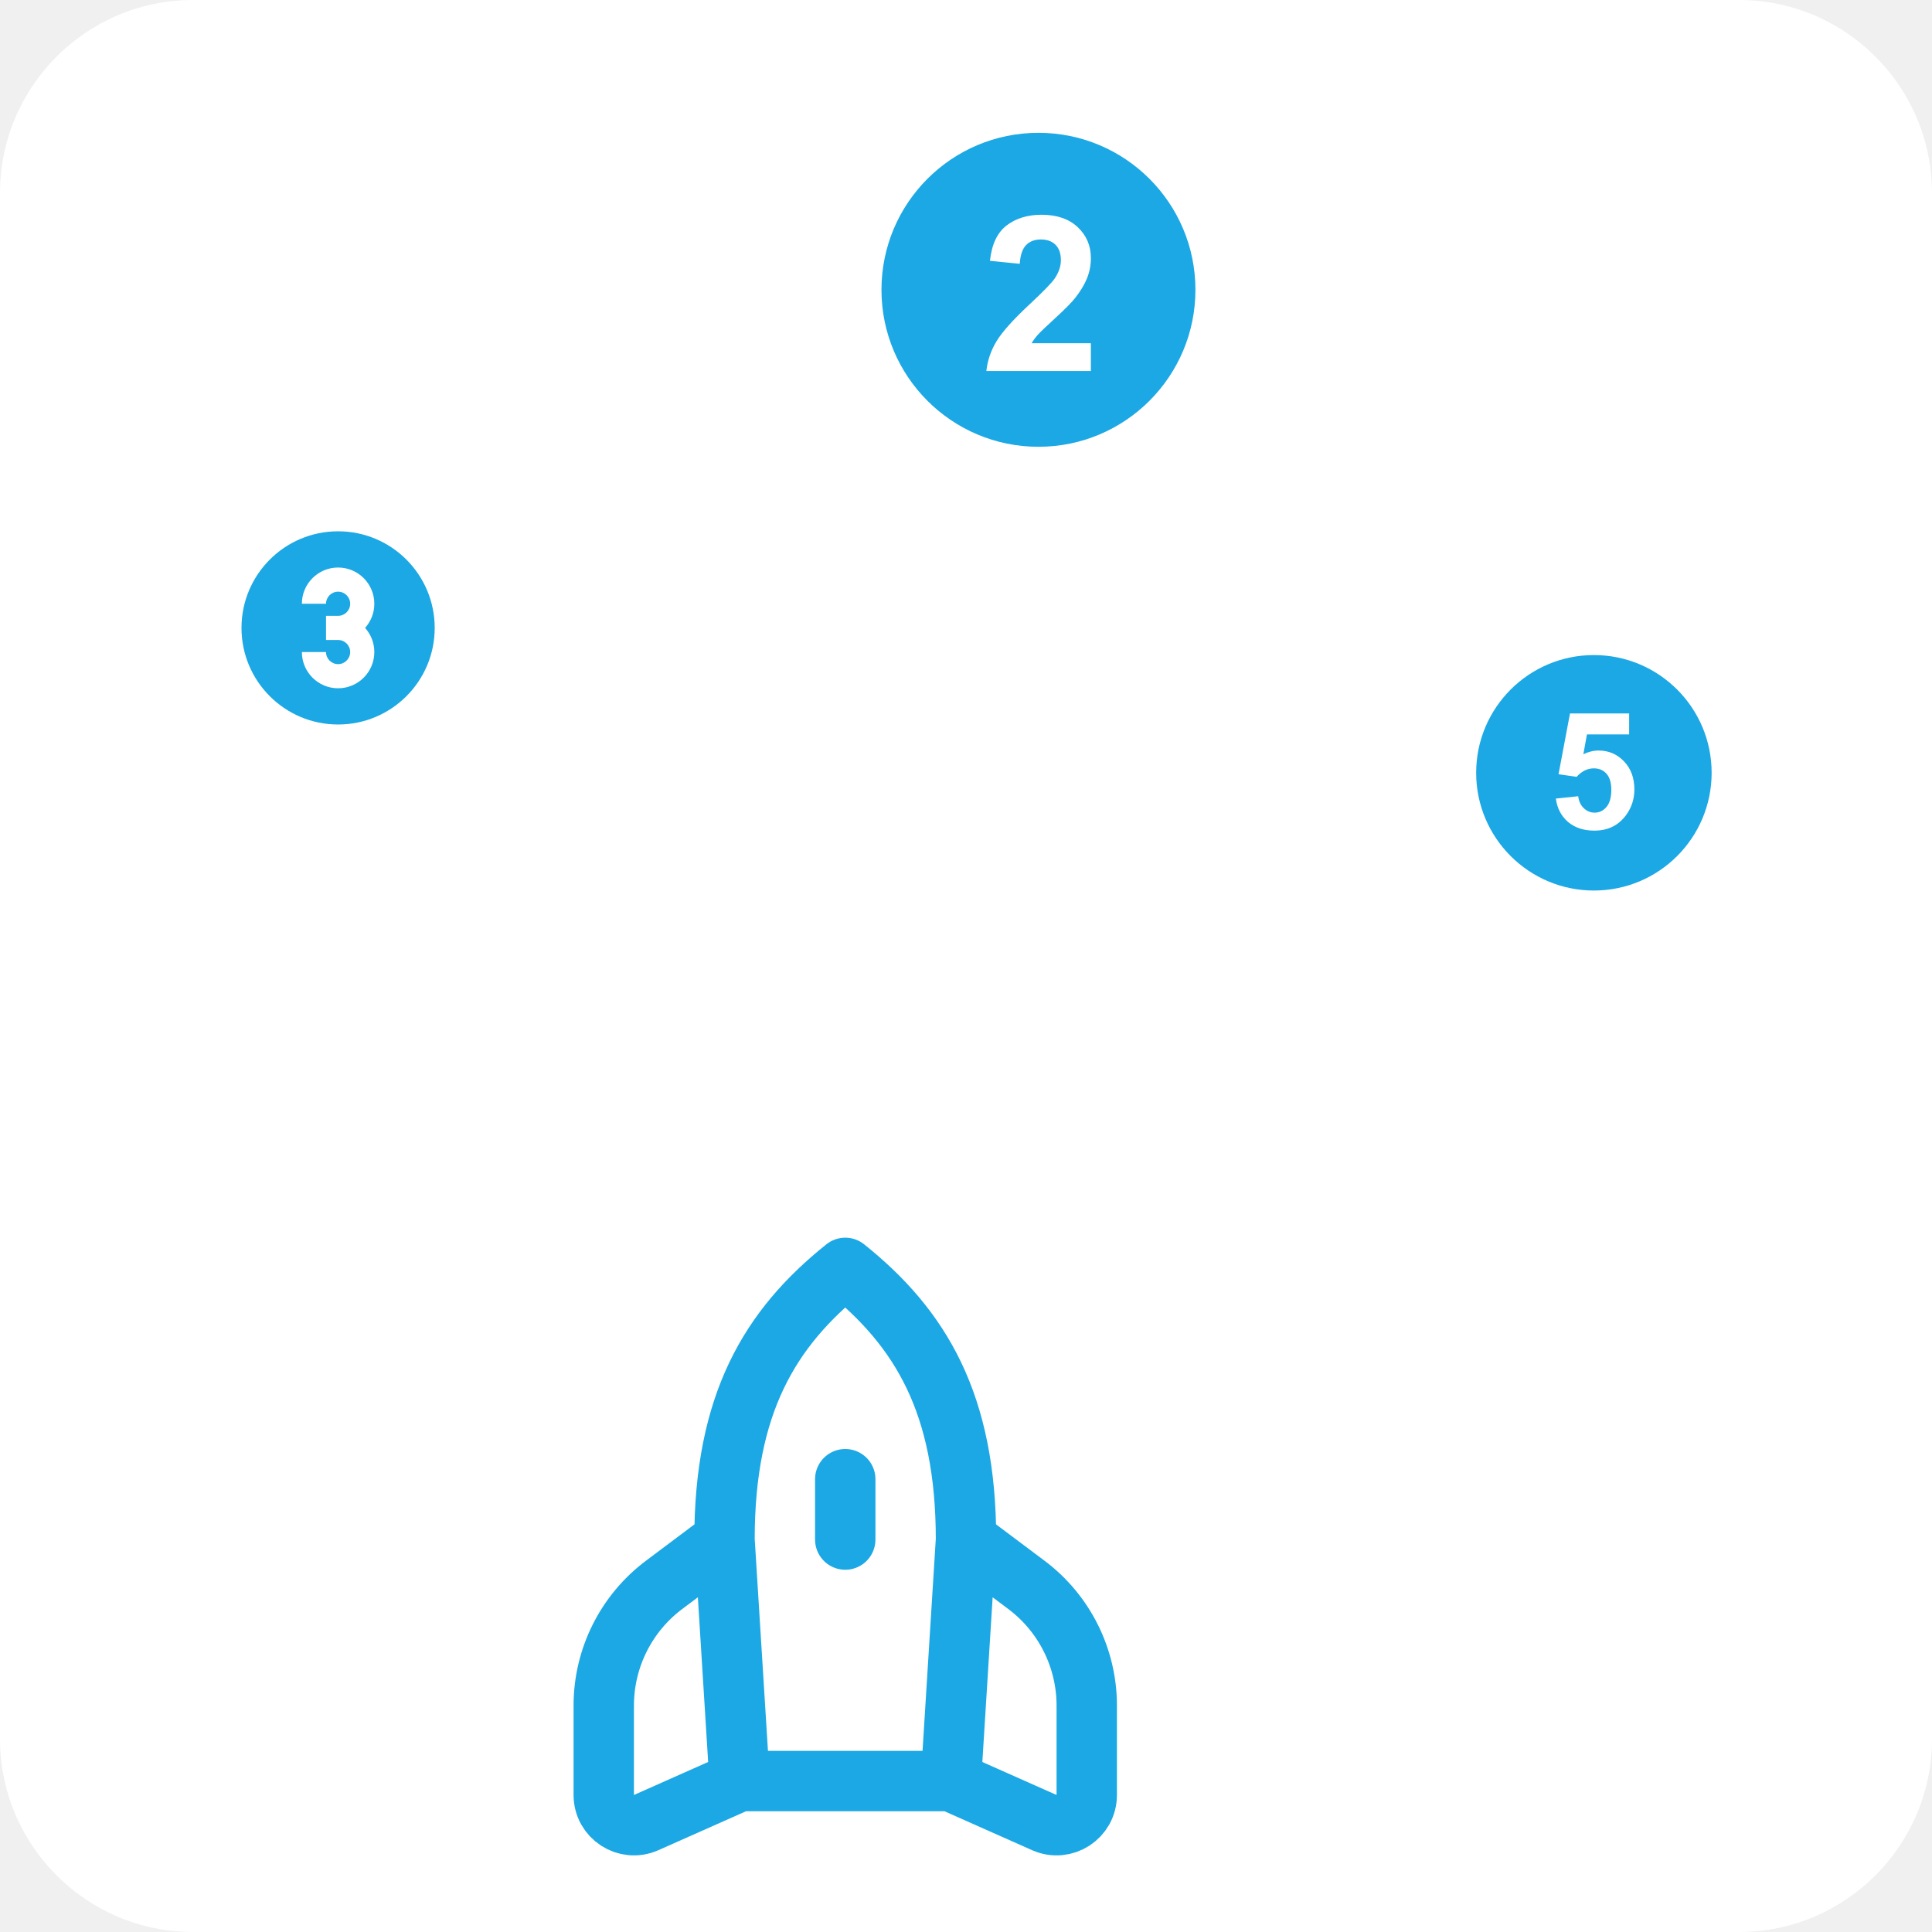
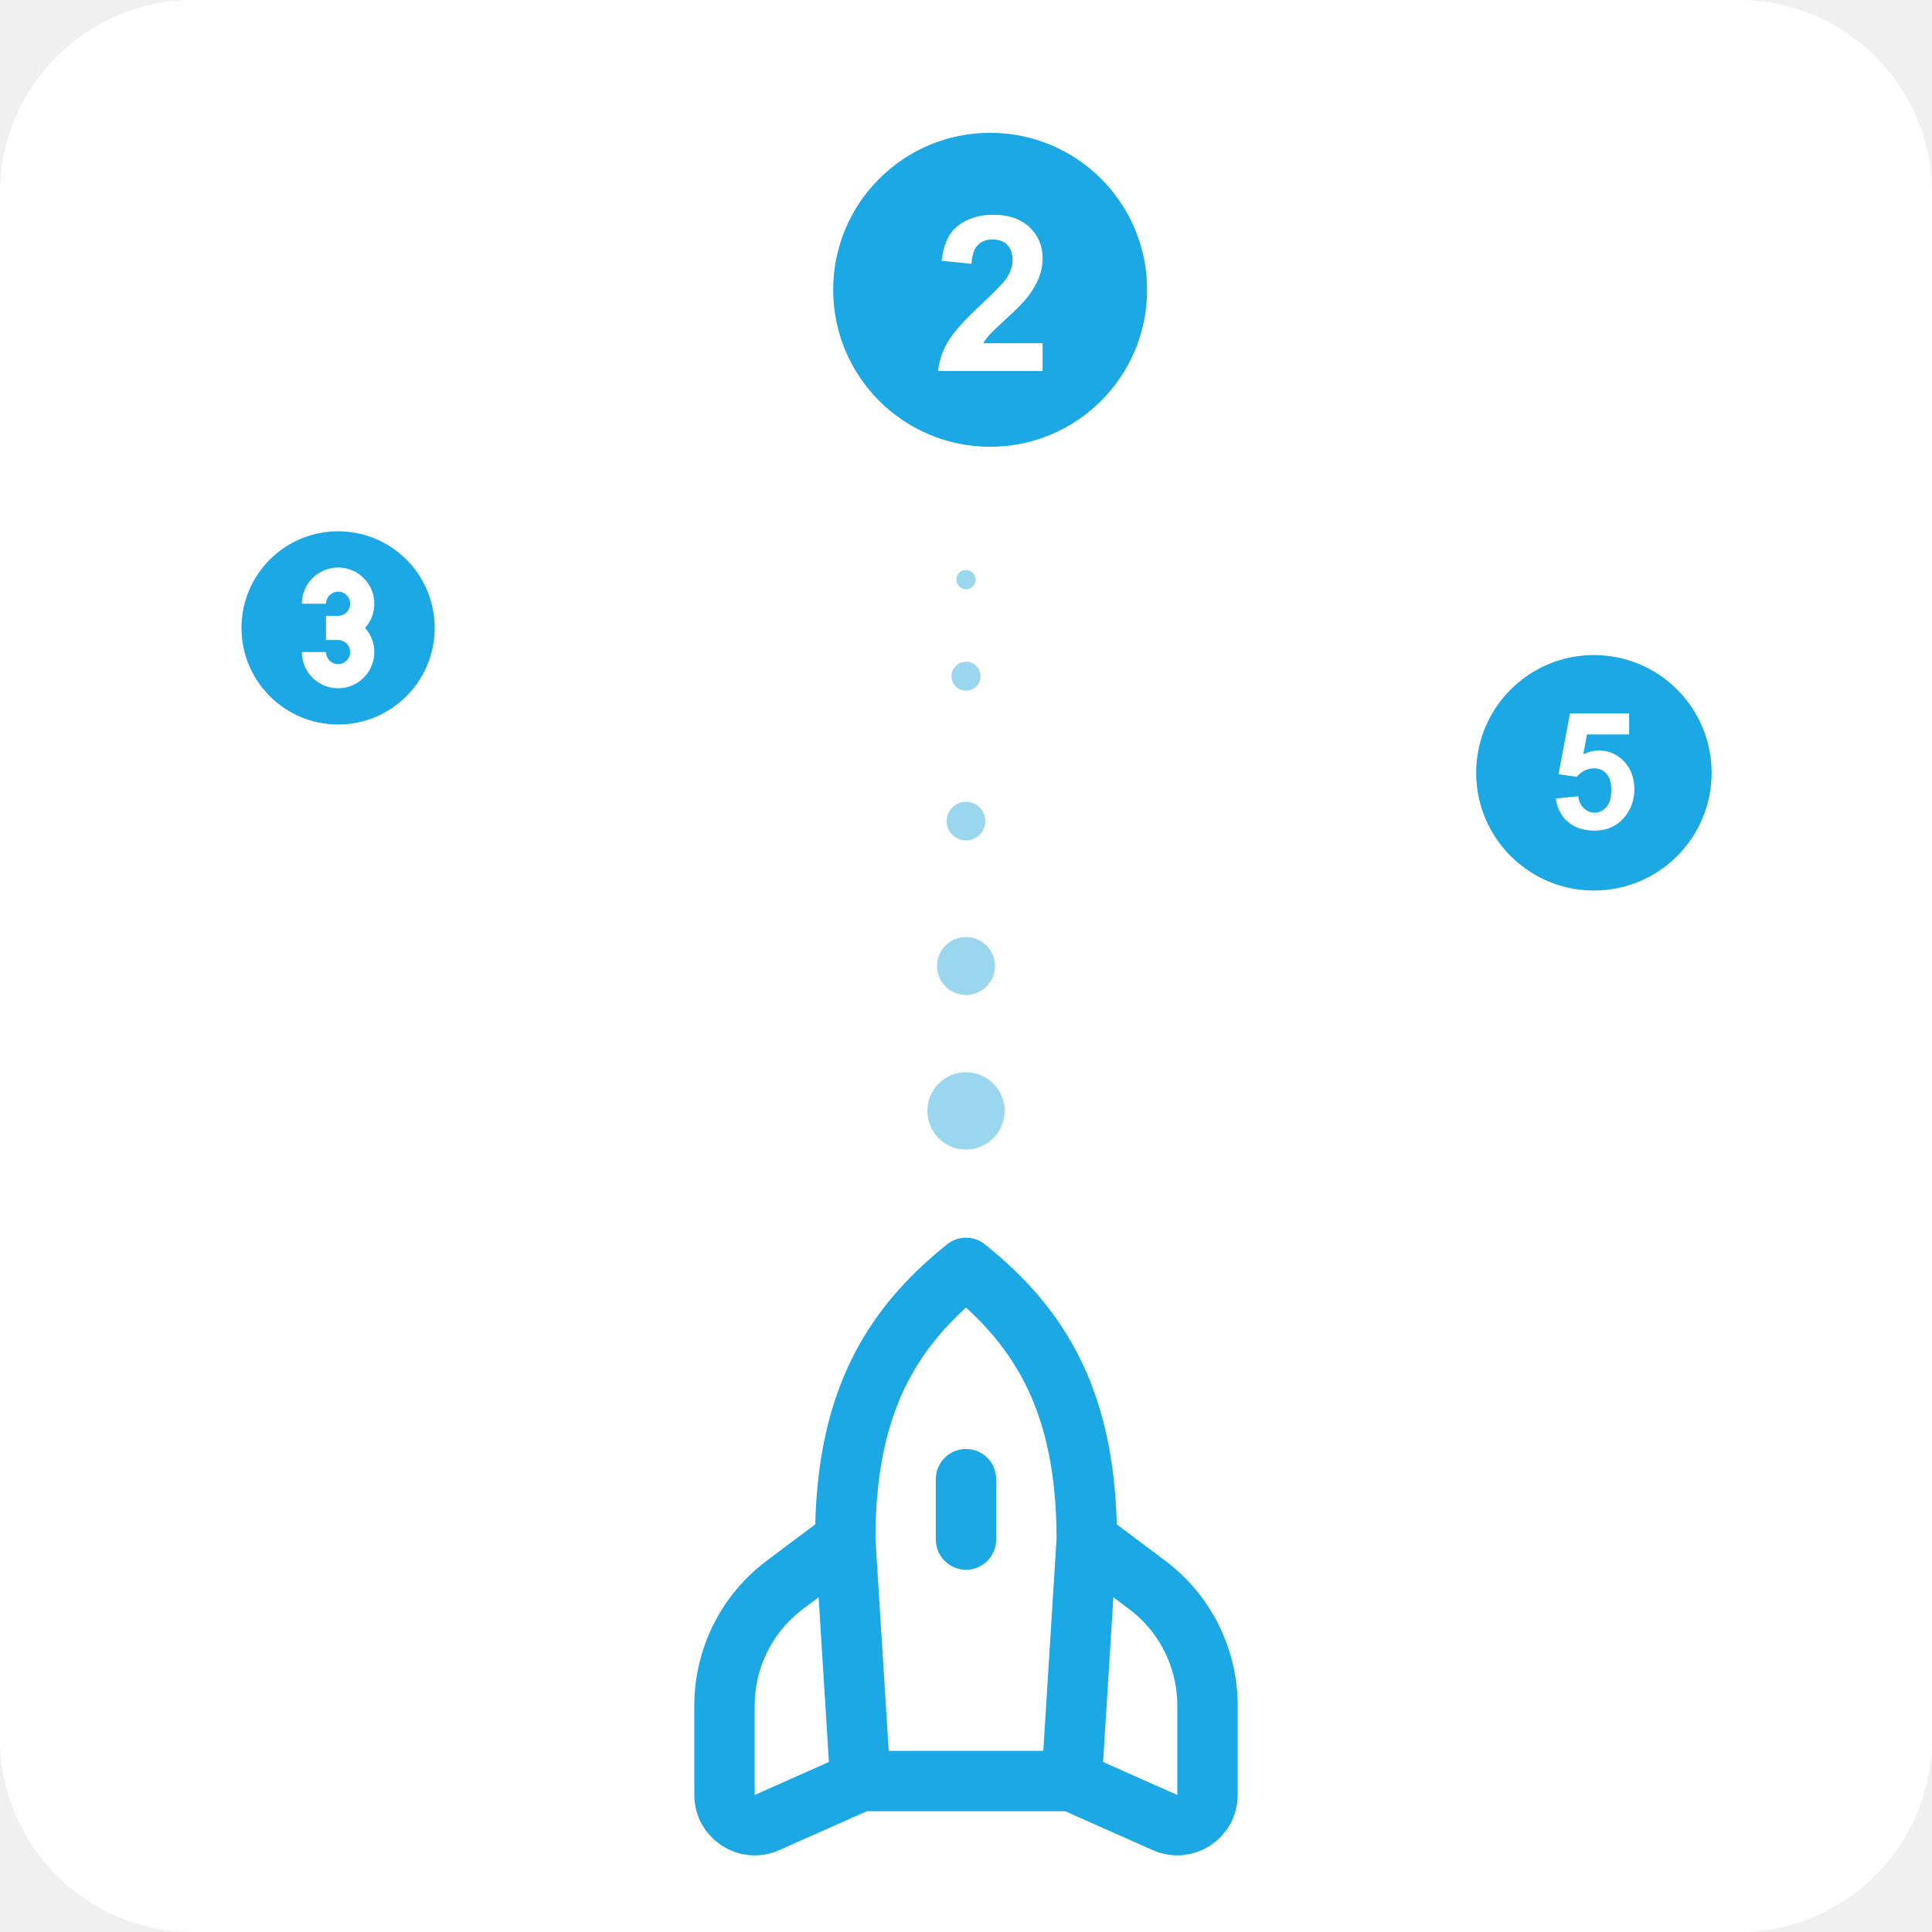
<svg xmlns="http://www.w3.org/2000/svg" viewBox="0 0 400 400">
  <rect x="0" y="0" width="400" height="400" rx="40" ry="40" fill="white" />
  <svg fill="#1BA8E4" width="80px" height="80px" viewBox="0 0 32 32" x="50" y="110">
    <g>
      <path fill-rule="evenodd" d="M8 16C12.418 16 16 12.418 16 8C16 3.582 12.418 0 8 0C3.582 0 0 3.582 0 8C0 12.418 3.582 16 8 16ZM8 3C6.343 3 5 4.343 5 6H7C7 5.448 7.448 5 8 5C8.552 5 9 5.448 9 6C9 6.552 8.552 7 8 7H7V9H8C8.552 9 9 9.448 9 10C9 10.552 8.552 11 8 11C7.448 11 7 10.552 7 10H5C5 11.657 6.343 13 8 13C9.657 13 11 11.657 11 10C11 9.232 10.711 8.531 10.236 8C10.711 7.469 11 6.768 11 6C11 4.343 9.657 3 8 3Z" fill="#1BA8E4" />
    </g>
  </svg>
-   <svg fill="#1BA8E4" width="80px" height="80px" viewBox="0 0 32 32" x="175" y="20">
+   <svg fill="#1BA8E4" width="80px" height="80px" viewBox="0 0 32 32" x="165" y="20">
    <g>
      <path d="M16 3c-7.18 0-13 5.82-13 13s5.82 13 13 13 13-5.82 13-13-5.82-13-13-13zM20.342 20.426v2.297h-8.656c0.093-0.867 0.374-1.688 0.843-2.465 0.468-0.776 1.393-1.807 2.774-3.090 1.111-1.037 1.793-1.74 2.045-2.109 0.34-0.51 0.51-1.014 0.51-1.512 0-0.551-0.147-0.975-0.441-1.271s-0.7-0.444-1.219-0.444c-0.512 0-0.92 0.156-1.223 0.467s-0.478 0.827-0.523 1.549l-2.469-0.247c0.146-1.359 0.605-2.335 1.378-2.928s1.739-0.888 2.898-0.888c1.27 0 2.268 0.343 2.994 1.028s1.089 1.538 1.089 2.557c0 0.58-0.104 1.132-0.312 1.656s-0.537 1.074-0.988 1.647c-0.299 0.38-0.839 0.929-1.621 1.644-0.781 0.714-1.276 1.188-1.484 1.422s-0.376 0.463-0.505 0.686h4.91z" />
    </g>
  </svg>
  <svg fill="#1BA8E4" width="60px" height="80px" viewBox="0 0 32 32" x="300" y="120">
    <g>
      <path d="M16 3c-7.18 0-13 5.82-13 13s5.82 13 13 13 13-5.82 13-13-5.82-13-13-13zM19.546 20.68c-0.839 1.137-2.003 1.705-3.492 1.705-1.19 0-2.16-0.319-2.911-0.959-0.75-0.641-1.199-1.502-1.346-2.582l2.469-0.256c0.070 0.559 0.278 1 0.623 1.324 0.345 0.326 0.742 0.488 1.192 0.488 0.515 0 0.949-0.209 1.307-0.627 0.355-0.418 0.534-1.049 0.534-1.893 0-0.79-0.178-1.383-0.532-1.778-0.355-0.395-0.818-0.593-1.388-0.593-0.71 0-1.348 0.312-1.911 0.938l-1.997-0.289 1.266-6.711h6.531v2.312h-4.658l-0.397 2.192c0.553-0.273 1.117-0.411 1.693-0.411 1.099 0 2.030 0.399 2.795 1.196s1.146 1.832 1.146 3.103c-0.001 1.062-0.309 2.009-0.924 2.841z" />
    </g>
  </svg>
-   <svg width="150px" height="150px" viewBox="0 0 24 24" fill="none" x="100" y="250">
+   <circle cx="200" cy="230" r="8" fill="#9BD6EF" />
+   <circle cx="200" cy="200" r="6" fill="#9BD6EF" />
+   <circle cx="200" cy="170" r="4" fill="#9BD6EF" />
+   <circle cx="200" cy="140" r="3" fill="#9BD6EF" />
+   <circle cx="200" cy="120" r="2" fill="#9BD6EF" />
+   <svg width="150px" height="150px" viewBox="0 0 24 24" fill="none" x="125" y="250">
    <g>
      <path d="M16 11L15.5 19M16 11C16 6.5 14.5 4 12 2C9.5 4 8 6.5 8 11M16 11L18 12.5C19.259 13.444 20 14.926 20 16.5V19.461C20 20.185 19.255 20.669 18.594 20.375L15.5 19M8 11L8.5 19M8 11L6 12.5C4.741 13.444 4 14.926 4 16.5V19.461C4 20.185 4.745 20.669 5.406 20.375L8.5 19M8.5 19H15.5M12 9V11" stroke="#1BA8E4" stroke-width="2" stroke-linecap="round" stroke-linejoin="round" />
    </g>
  </svg>
</svg>
